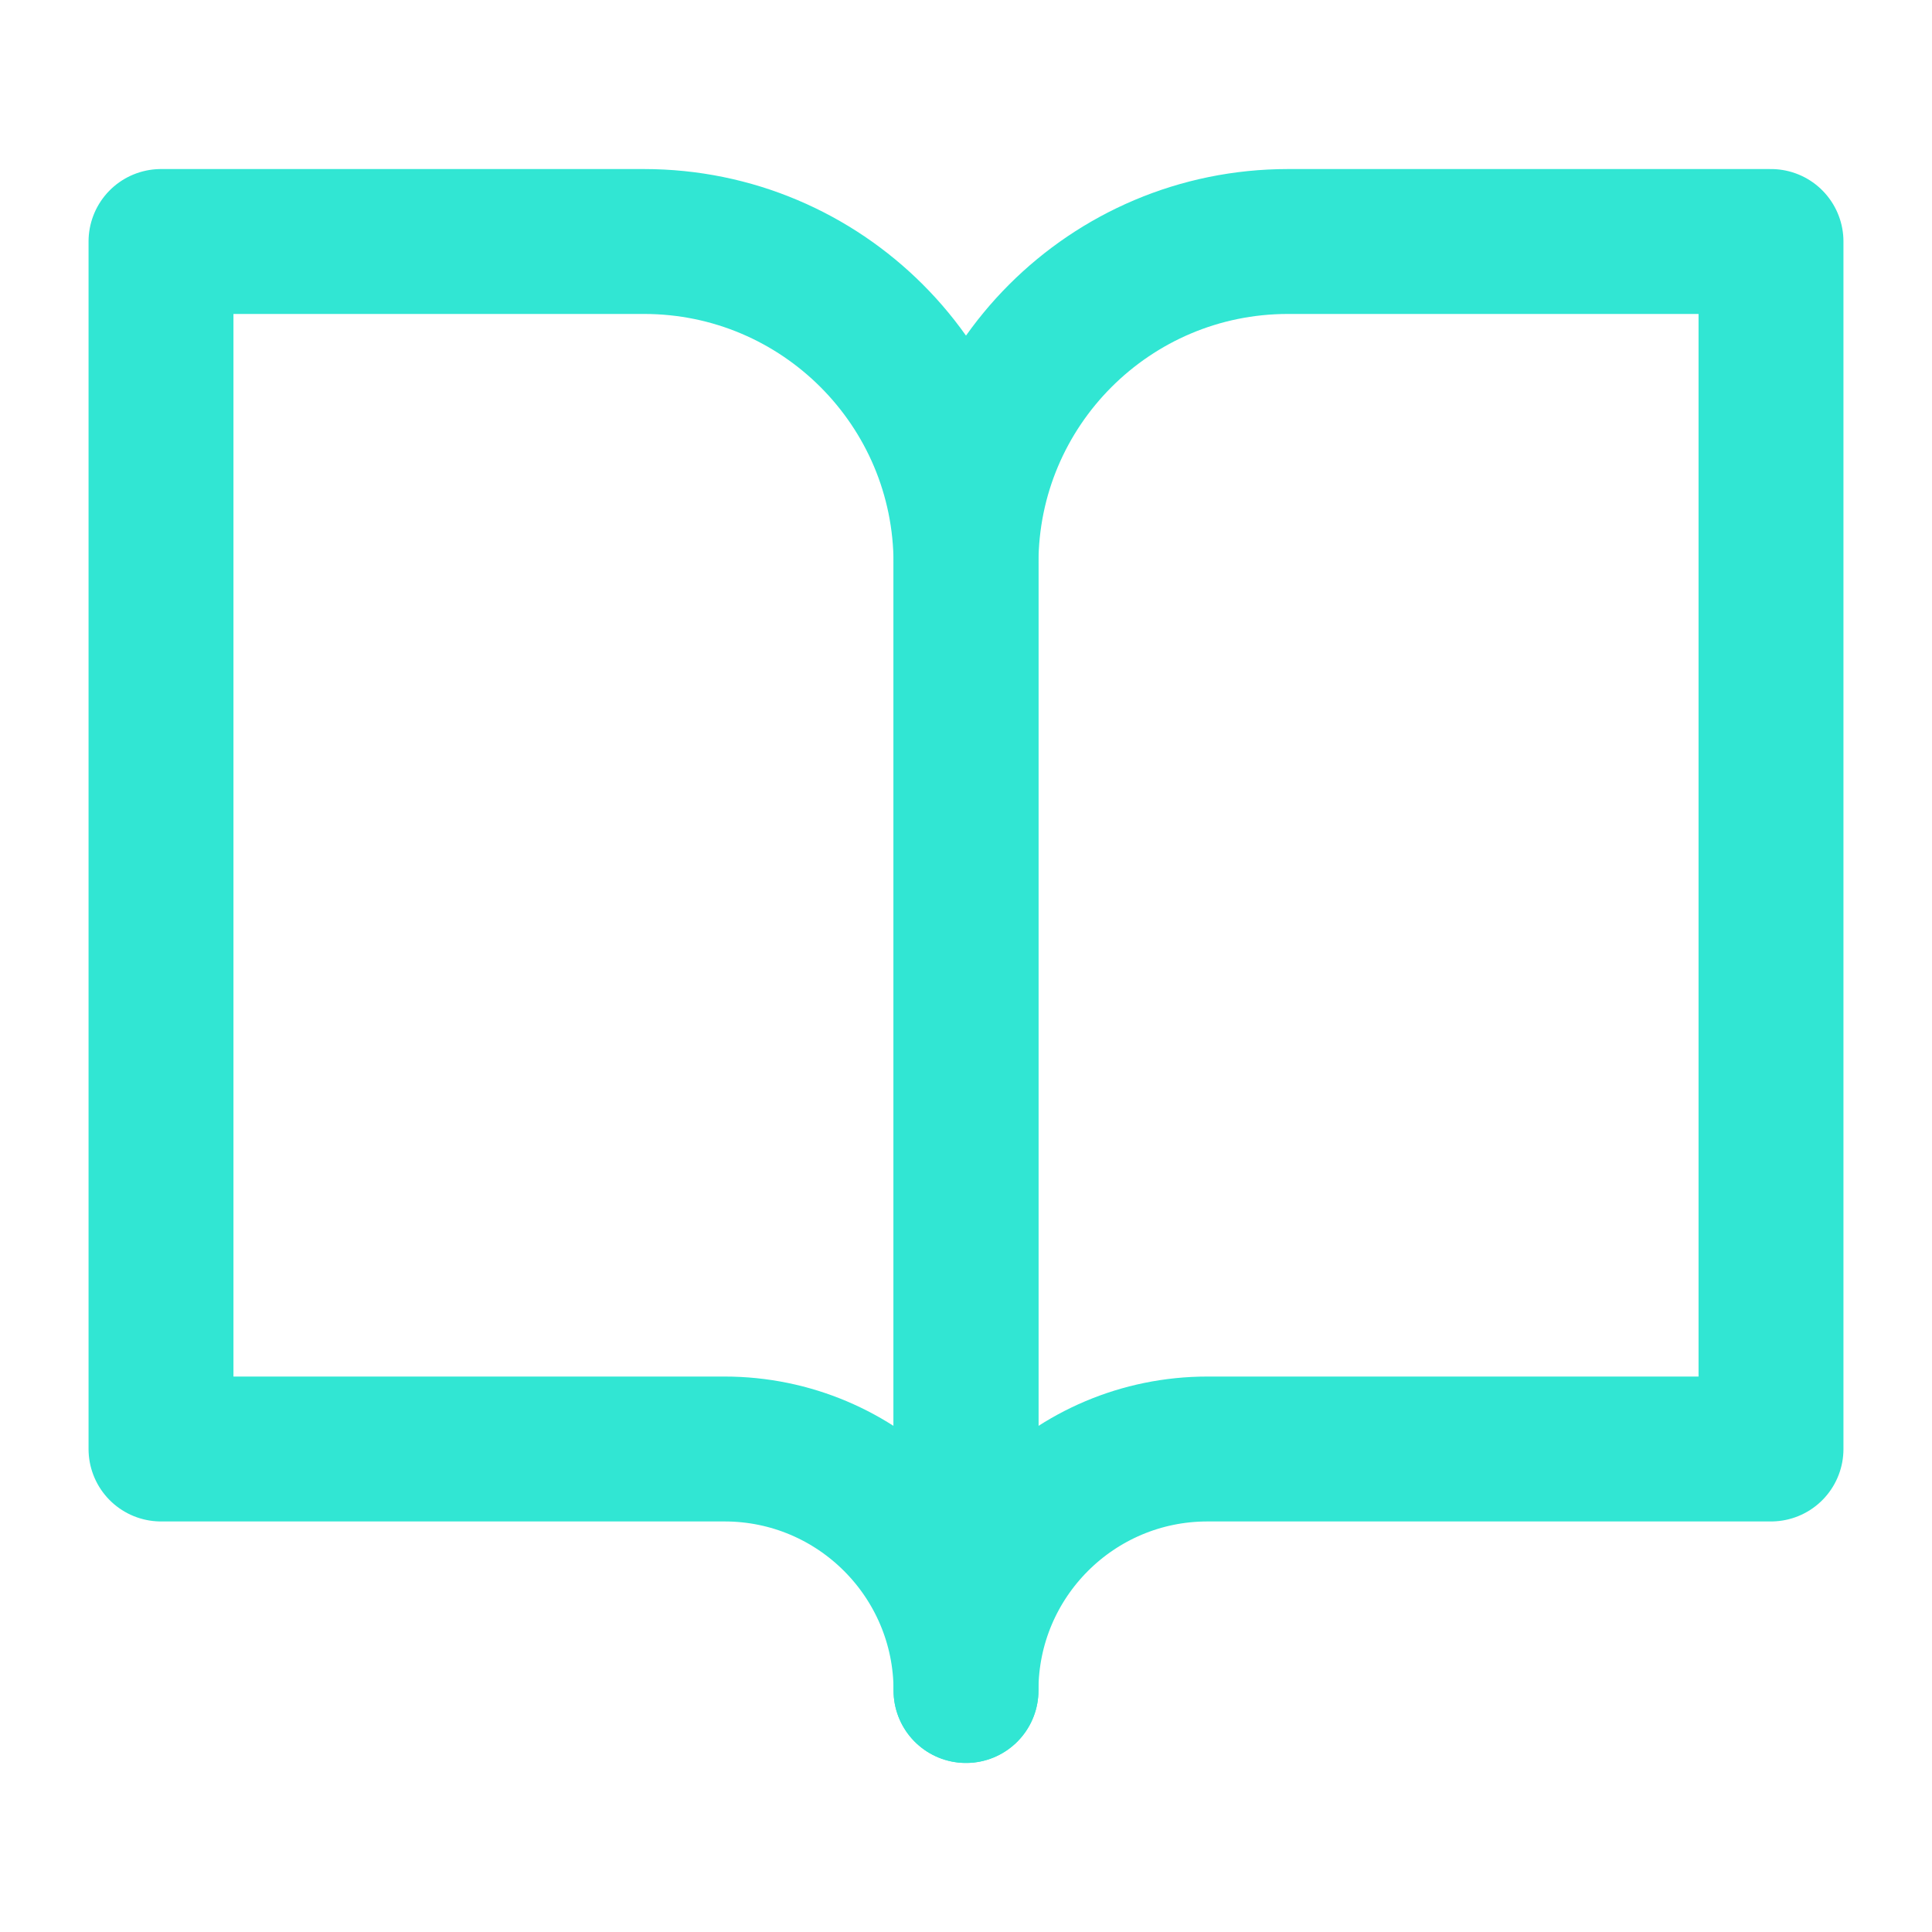
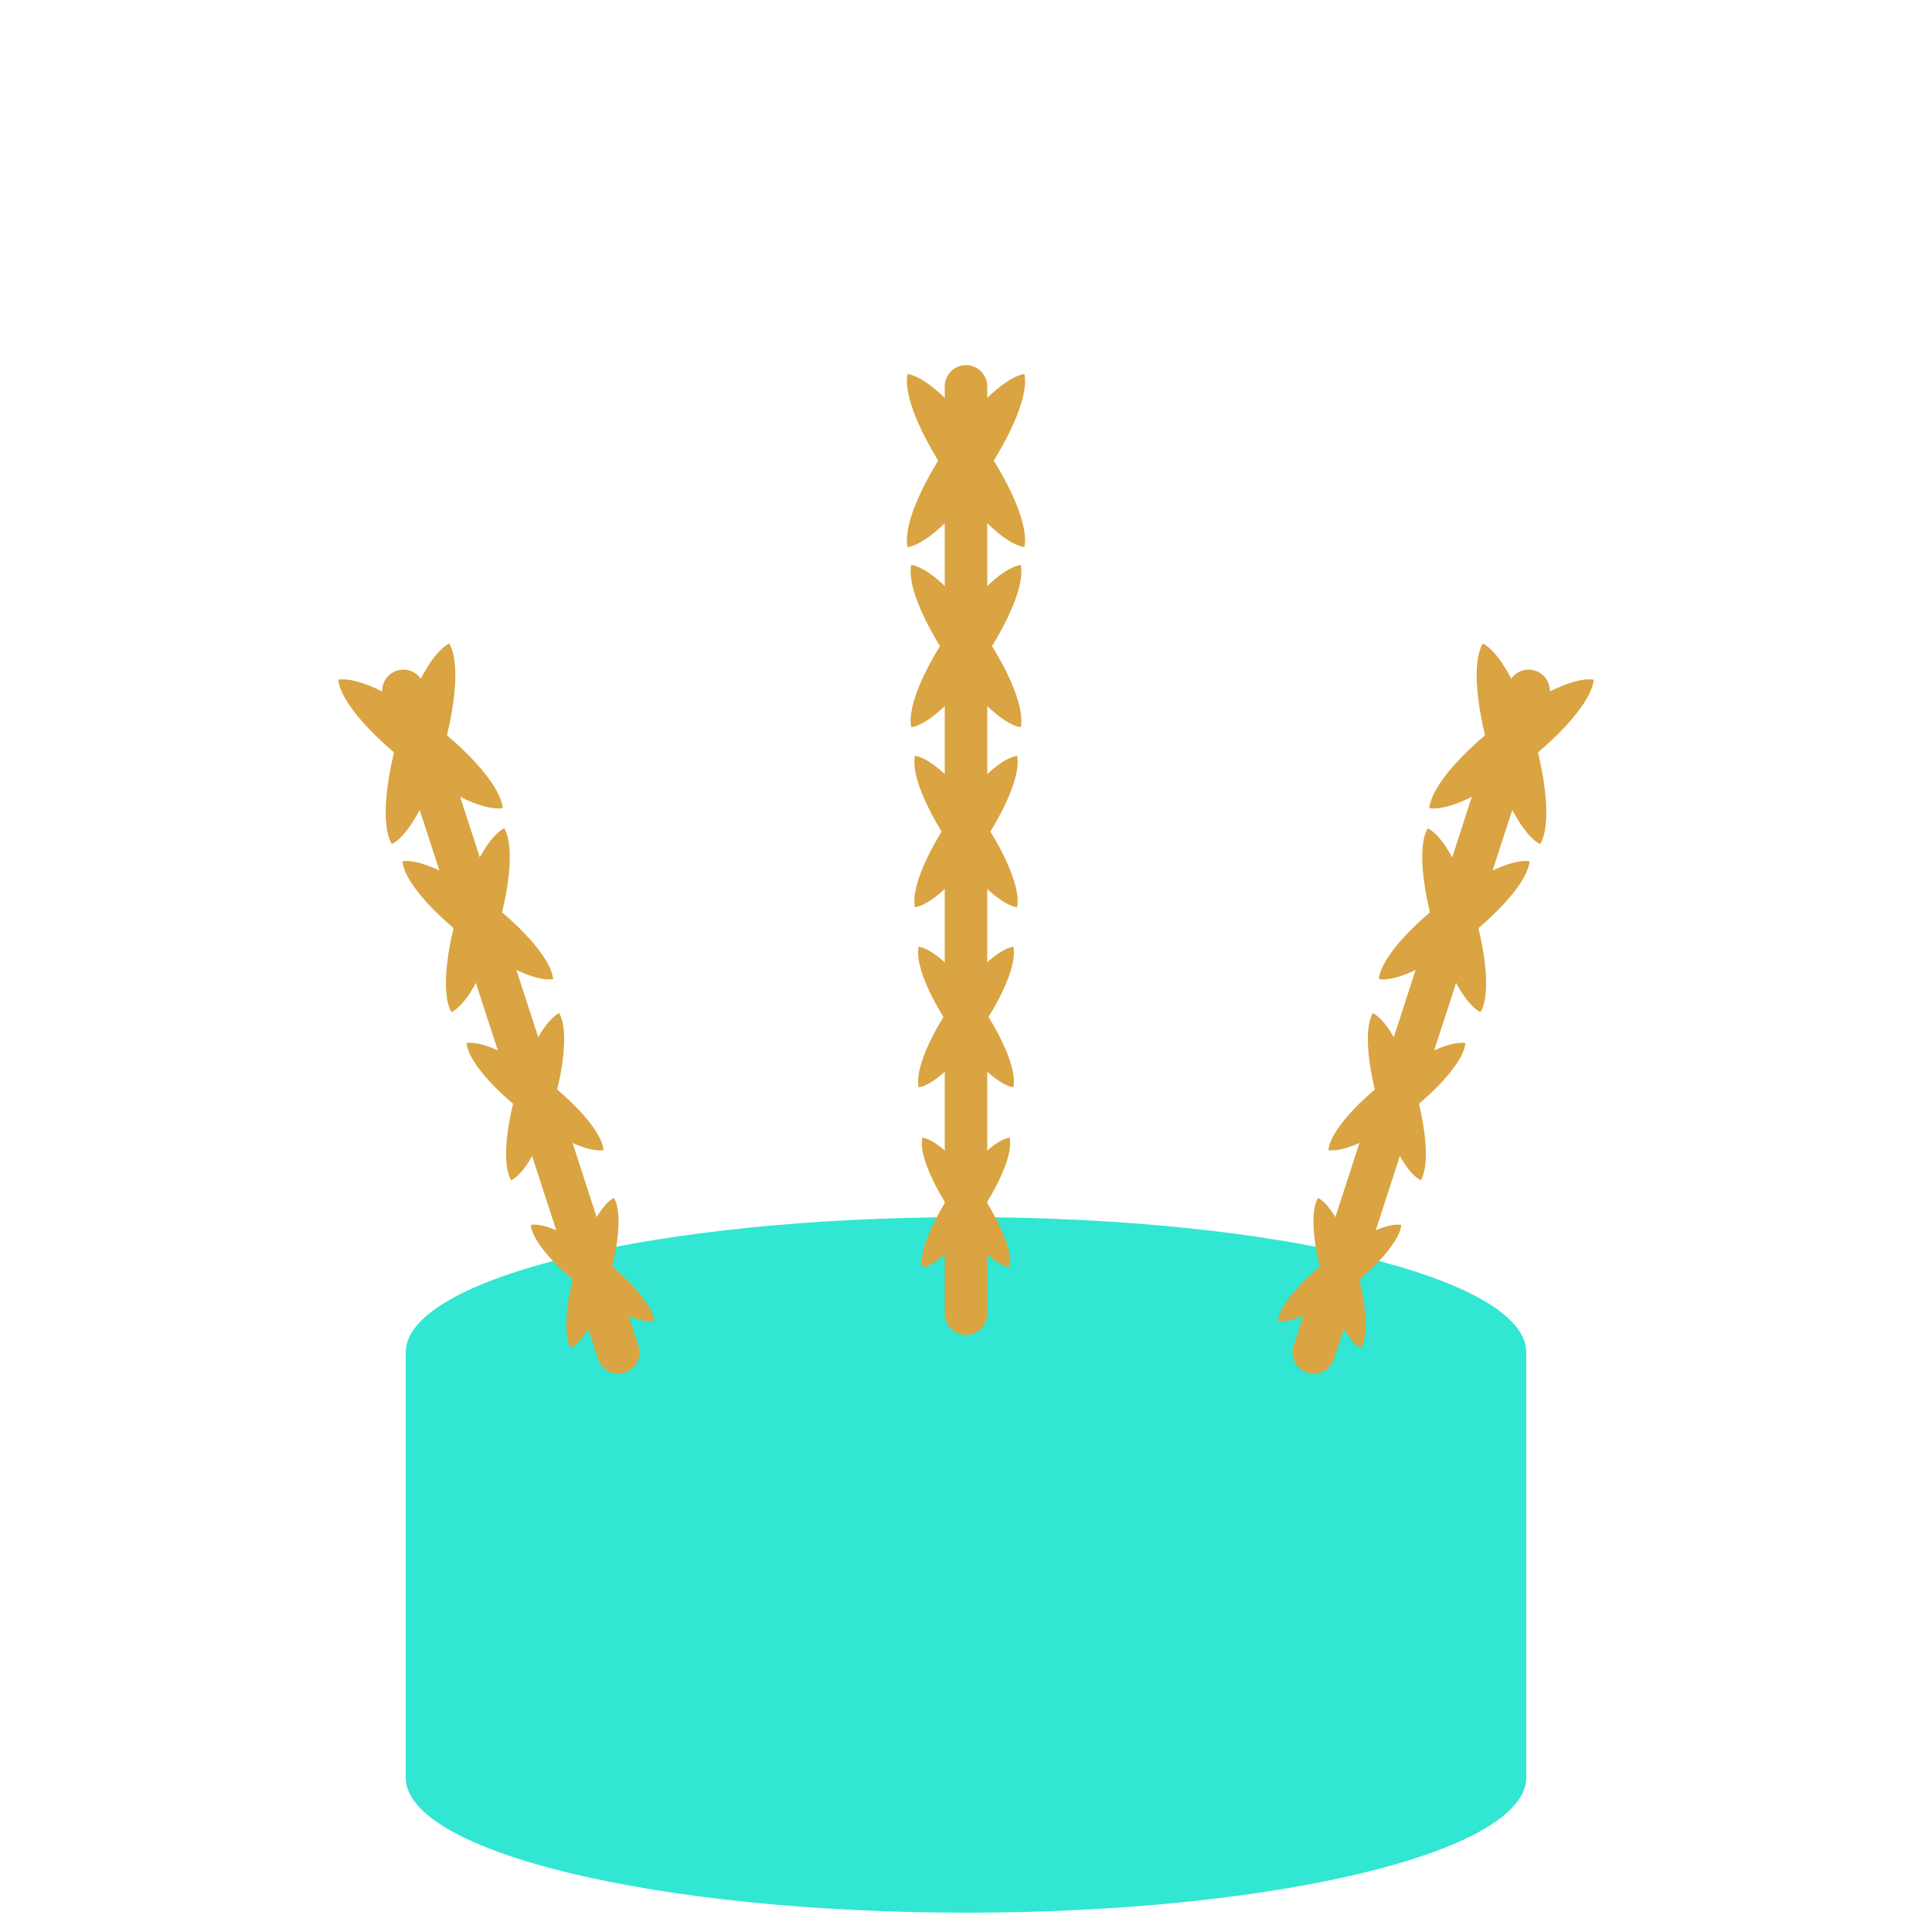
- <svg xmlns="http://www.w3.org/2000/svg" viewBox="0 0 24 24" fill="none" stroke="#31e6d3" stroke-width="1.8" stroke-linecap="round" stroke-linejoin="round">
-   <path d="M2 3h6a4 4 0 0 1 4 4v14a3 3 0 0 0-3-3H2z" />
-   <path d="M22 3h-6a4 4 0 0 0-4 4v14a3 3 0 0 1 3-3h7z" />
+ <svg xmlns="http://www.w3.org/2000/svg" viewBox="0 0 100 100">
+   <g fill="#31e6d3">
+     <rect x="21" y="70" width="58" height="22" />
+     <ellipse cx="50" cy="92" rx="29" ry="7" />
+     <ellipse cx="50" cy="70" rx="29" ry="7" />
+   </g>
+   <g fill="none" stroke="#d9a441" stroke-width="2.2" stroke-linecap="round">
+     <line x1="50" y1="68" x2="50" y2="20" />
+     <line x1="32" y1="70" x2="20.88" y2="35.76" />
+     <line x1="68" y1="70" x2="79.12" y2="35.76" />
+   </g>
+   <g fill="#d9a441">
+     <path d="M47.74,58.88 C49.37,59.15 52.63,63.98 52.26,65.60 C50.63,65.33 47.37,60.50 47.74,58.88 Z" />
+     <path d="M52.26,58.88 C52.63,60.50 49.37,65.33 47.74,65.60 C47.37,63.98 50.63,59.15 52.26,58.88 Z" />
+     <path d="M47.55,49.00 C49.32,49.29 52.85,54.53 52.45,56.28 C50.68,55.99 47.15,50.75 47.55,49.00 Z" />
+     <path d="M52.45,49.00 C52.85,50.75 49.32,55.99 47.55,56.28 C47.15,54.53 50.68,49.29 52.45,49.00 Z" />
+     <path d="M47.36,39.12 C49.27,39.43 53.07,45.07 52.64,46.96 C50.73,46.65 46.93,41.01 47.36,39.12 Z" />
+     <path d="M52.64,39.12 C53.07,41.01 49.27,46.65 47.36,46.96 C46.93,45.07 50.73,39.43 52.64,39.12 Z" />
+     <path d="M47.17,29.24 C49.21,29.57 53.29,35.62 52.83,37.64 C50.79,37.31 46.71,31.26 47.17,29.24 Z" />
+     <path d="M52.83,29.24 C53.29,31.26 49.21,37.31 47.17,37.64 C46.71,35.62 50.79,29.57 52.83,29.24 Z" />
+     <path d="M46.98,19.36 C49.16,19.72 53.51,26.16 53.02,28.32 C50.84,27.96 46.49,21.52 46.98,19.36 Z" />
+     <path d="M53.02,19.36 C53.51,21.52 49.16,27.96 46.98,28.32 C46.49,26.16 50.84,19.72 53.02,19.36 Z" />
+     <path d="M27.47,63.40 C29.11,63.14 33.71,66.73 33.86,68.38 C32.22,68.64 27.62,65.05 27.47,63.40 Z" />
+     <path d="M31.78,62.00 C32.63,63.42 31.02,69.03 29.55,69.78 C28.70,68.36 30.31,62.76 31.78,62.00 Z" />
+     <path d="M24.15,53.99 C25.97,53.71 31.08,57.70 31.24,59.53 C29.42,59.81 24.32,55.83 24.15,53.99 Z" />
+     <path d="M28.94,52.44 C29.88,54.02 28.10,60.25 26.46,61.09 C25.51,59.51 27.30,53.28 28.94,52.44 Z" />
+     <path d="M20.83,44.58 C22.83,44.27 28.45,48.66 28.63,50.68 C26.63,50.99 21.01,46.60 20.83,44.58 Z" />
+     <path d="M26.10,42.87 C27.13,44.61 25.17,51.46 23.37,52.39 C22.33,50.65 24.29,43.80 26.10,42.87 Z" />
+     <path d="M17.51,35.18 C19.69,34.84 25.82,39.62 26.02,41.83 C23.84,42.16 17.71,37.38 17.51,35.18 Z" />
+     <path d="M23.25,33.31 C24.39,35.21 22.24,42.68 20.28,43.69 C19.14,41.79 21.29,34.32 23.25,33.31 Z" />
+     <path d="M68.22,62.00 C69.69,62.76 71.30,68.36 70.45,69.78 C68.98,69.03 67.37,63.42 68.22,62.00 Z" />
+     <path d="M72.53,63.40 C72.38,65.05 67.78,68.64 66.14,68.38 C66.29,66.73 70.89,63.14 72.53,63.40 Z" />
+     <path d="M71.06,52.44 C72.70,53.28 74.49,59.51 73.54,61.09 C71.90,60.25 70.12,54.02 71.06,52.44 Z" />
+     <path d="M75.85,53.99 C75.68,55.83 70.58,59.81 68.76,59.53 C68.92,57.70 74.03,53.71 75.85,53.99 Z" />
+     <path d="M73.90,42.87 C75.71,43.80 77.67,50.65 76.63,52.39 C74.83,51.46 72.87,44.61 73.90,42.87 Z" />
+     <path d="M79.17,44.58 C78.99,46.60 73.37,50.99 71.37,50.68 C71.55,48.66 77.17,44.27 79.17,44.58 Z" />
+     <path d="M76.75,33.31 C78.71,34.32 80.86,41.79 79.72,43.69 C77.76,42.68 75.61,35.21 76.75,33.31 Z" />
+     <path d="M82.49,35.18 C82.29,37.38 76.16,42.16 73.98,41.83 C74.18,39.62 80.31,34.84 82.49,35.18 Z" />
+   </g>
</svg>
